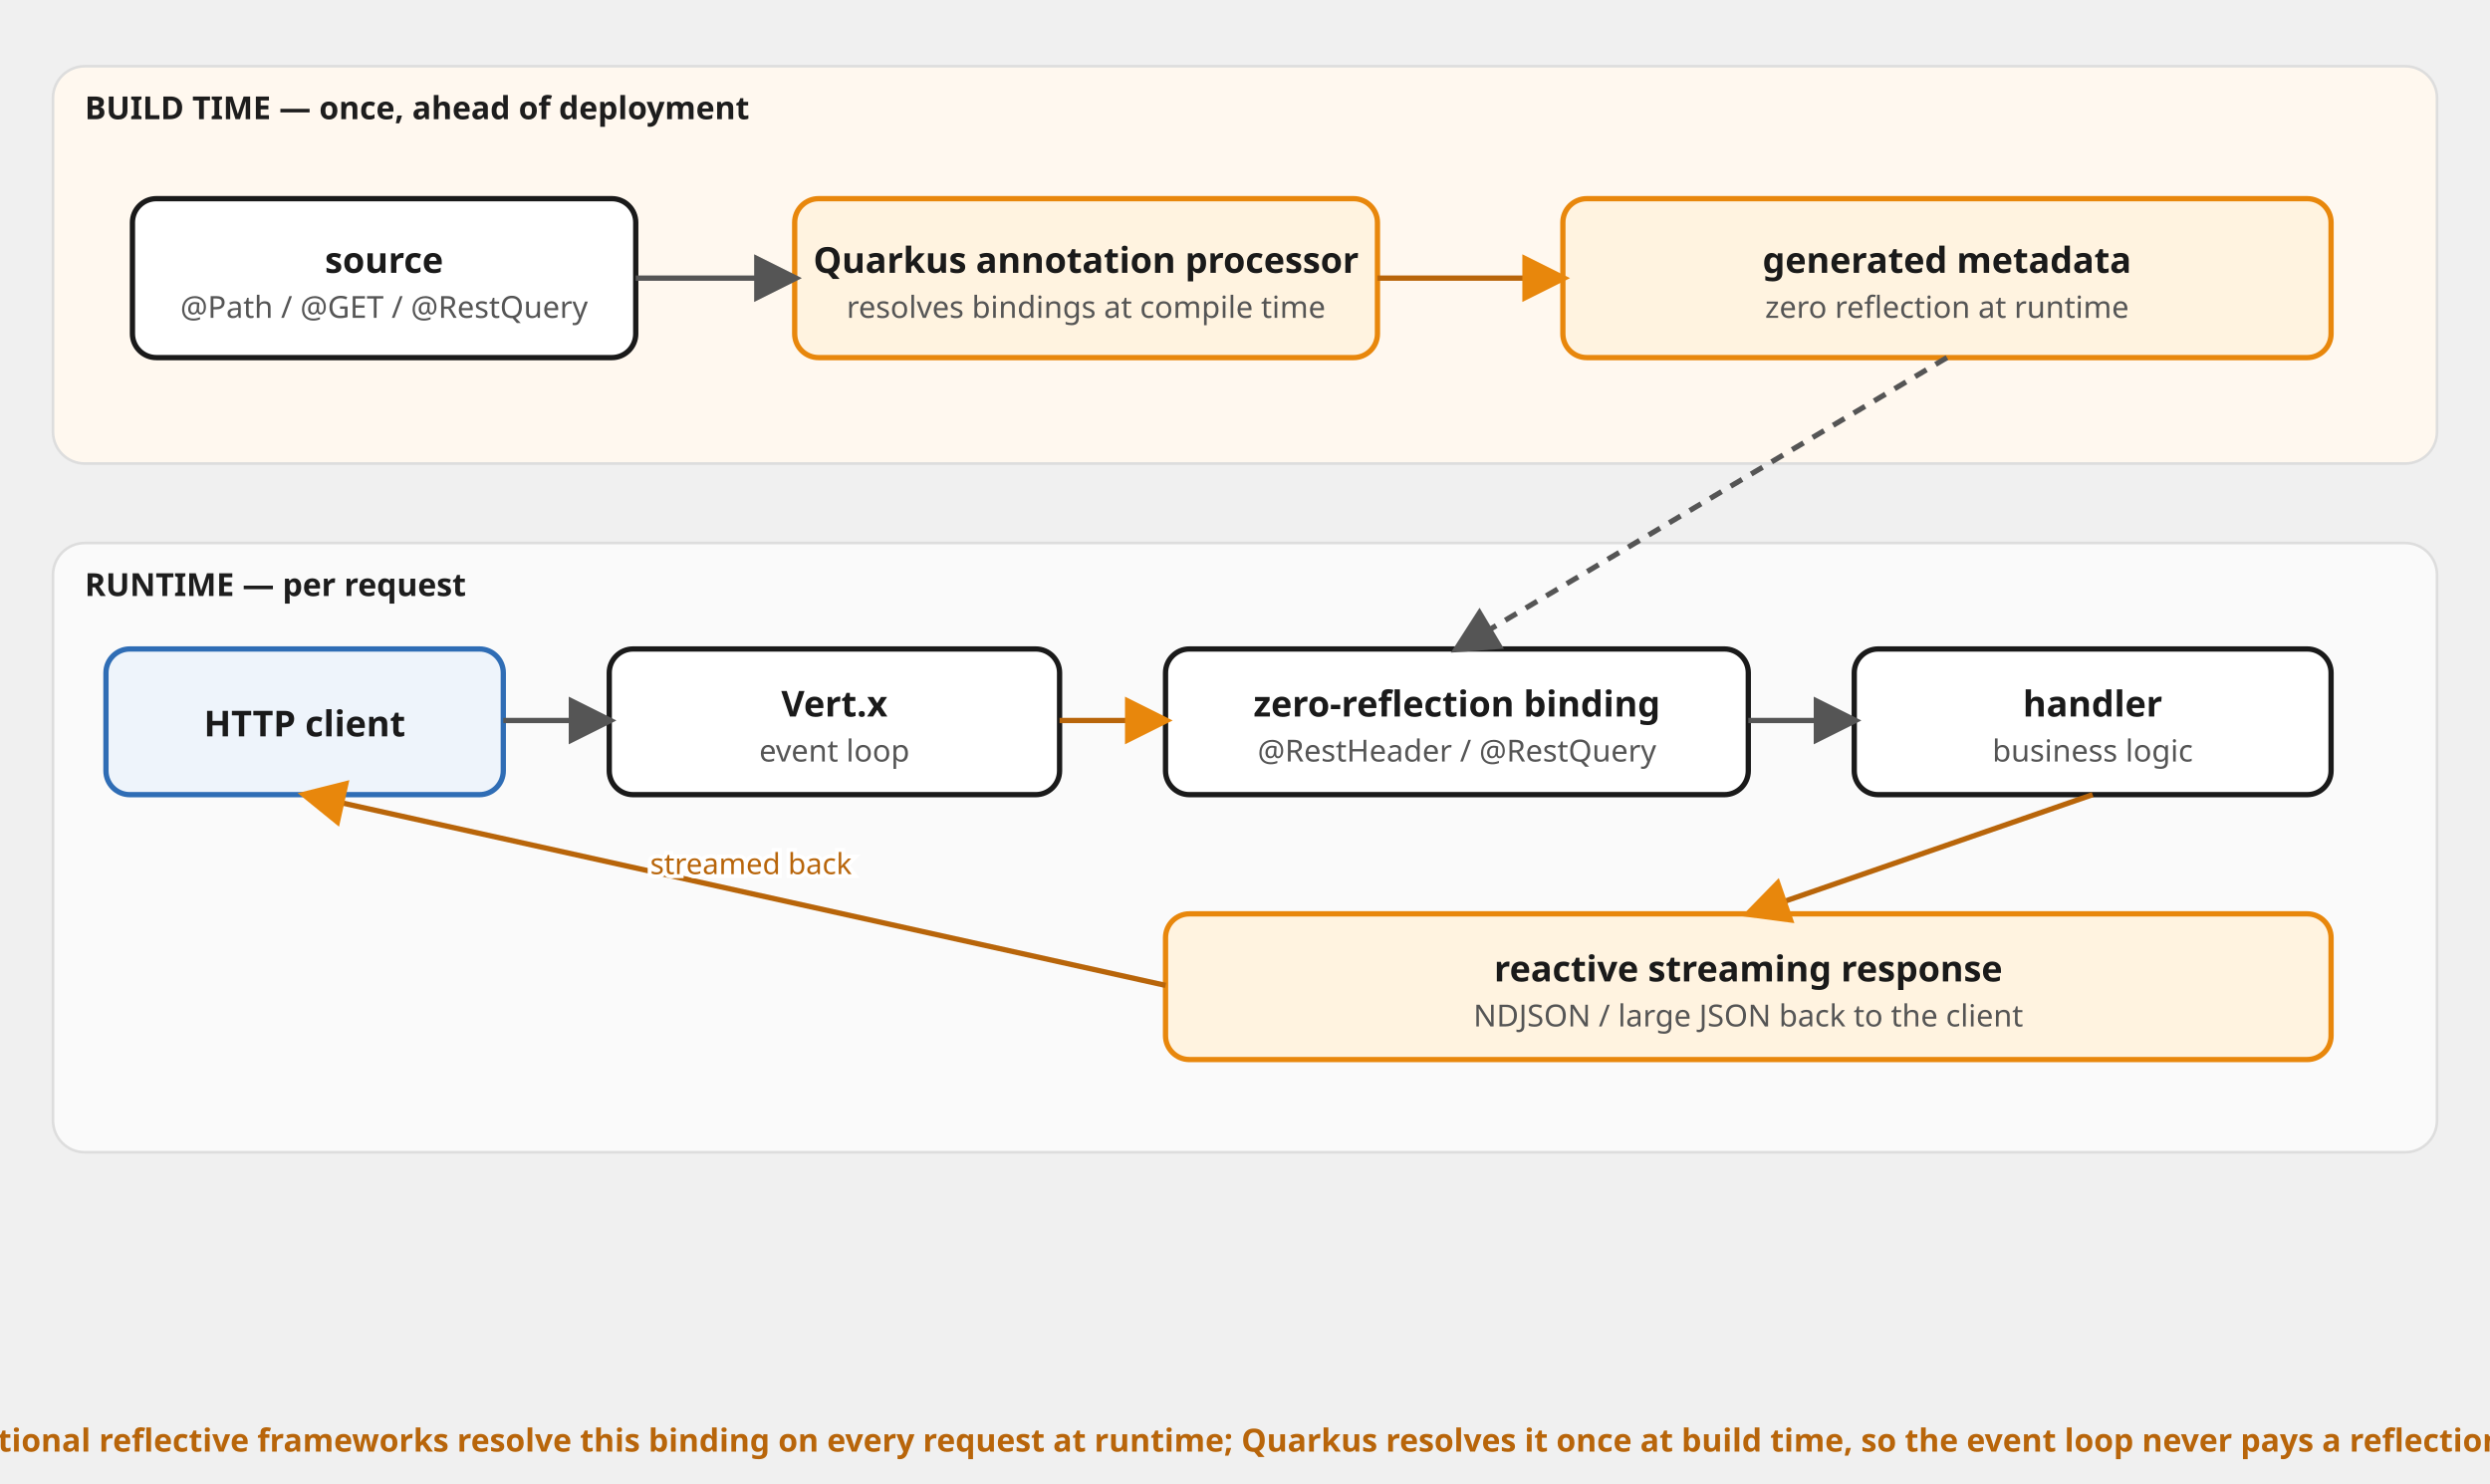
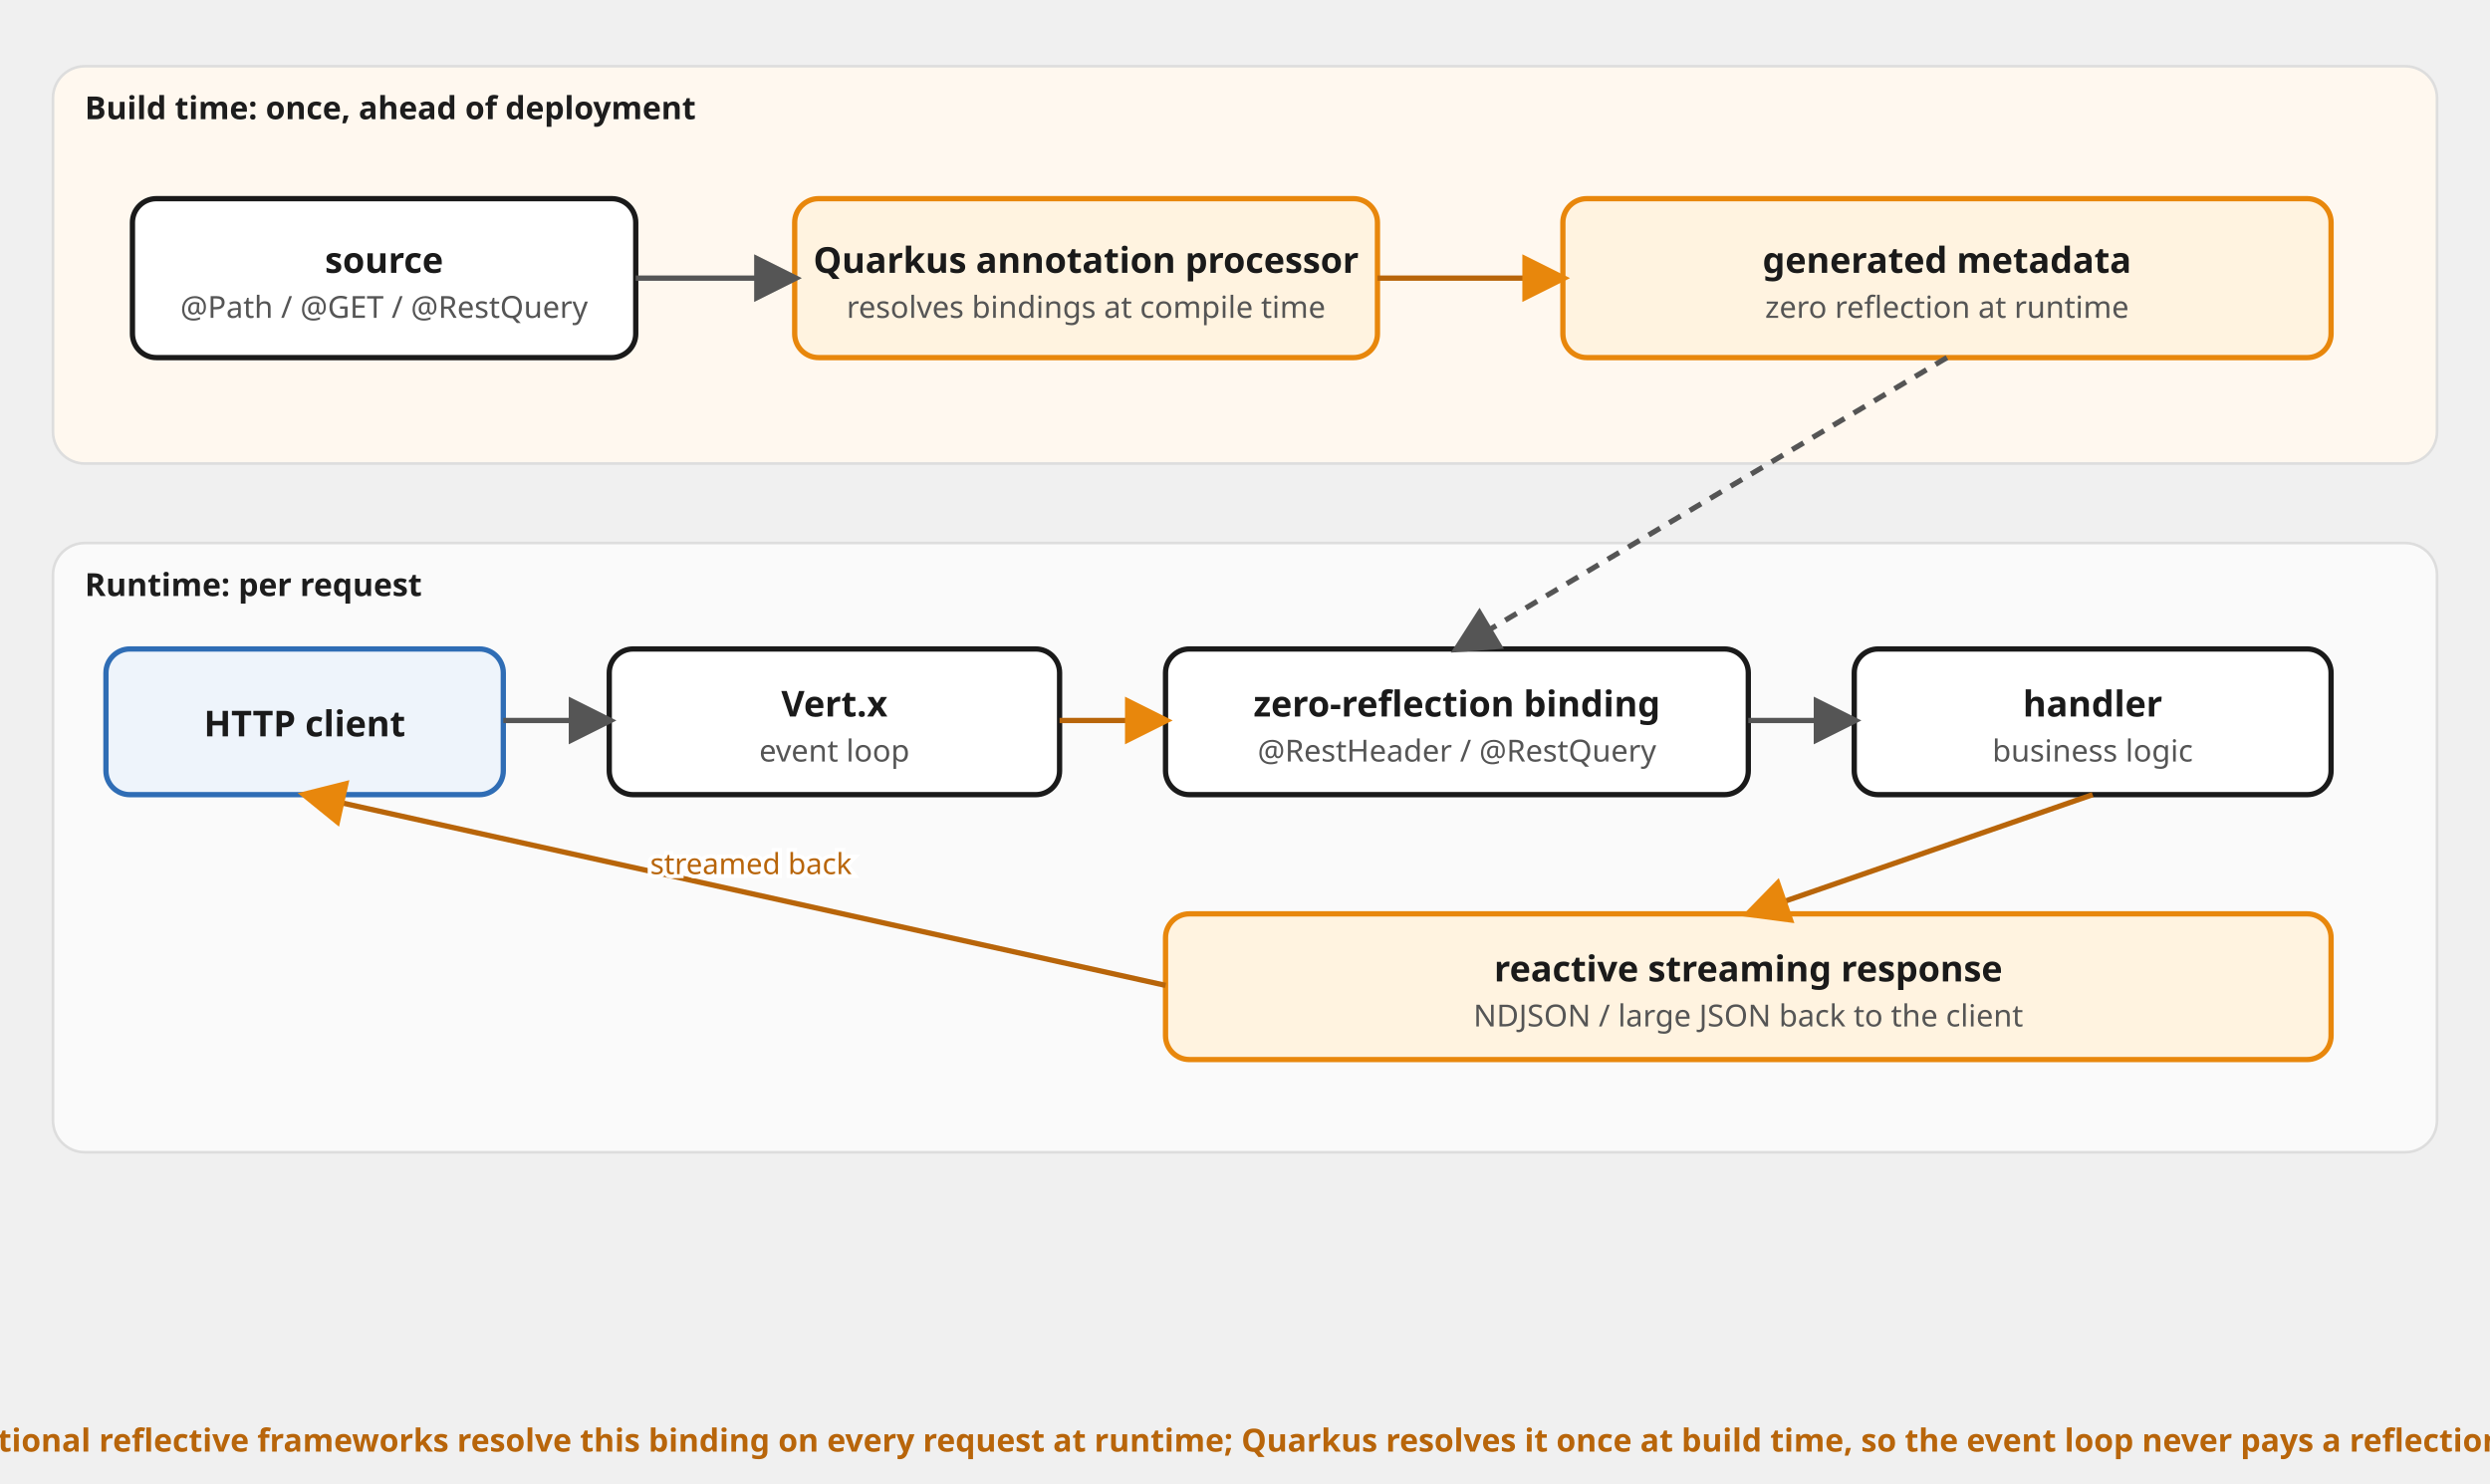
<svg xmlns="http://www.w3.org/2000/svg" viewBox="0 0 940 560" font-family="'Red Hat Text', system-ui, sans-serif" role="img">
  <defs>
    <marker id="a" viewBox="0 0 10 10" refX="8.5" refY="5" markerWidth="9" markerHeight="9" orient="auto-start-reverse">
      <path d="M0,0 L10,5 L0,10 z" fill="#555" />
    </marker>
    <marker id="am" viewBox="0 0 10 10" refX="8.5" refY="5" markerWidth="9" markerHeight="9" orient="auto-start-reverse">
      <path d="M0,0 L10,5 L0,10 z" fill="#e8870c" />
    </marker>
  </defs>
  <rect x="20" y="25" width="900" height="150" rx="12" fill="#fff8ef" stroke="#ddd" />
-   <text x="32" y="45" font-size="12" font-weight="700" fill="#1d1d1d">BUILD TIME — once, ahead of deployment</text>
+   <text x="32" y="45" font-size="12" font-weight="700" fill="#1d1d1d">Build time: once, ahead of deployment</text>
  <rect x="20" y="205" width="900" height="230" rx="12" fill="#fafafa" stroke="#ddd" />
-   <text x="32" y="225" font-size="12" font-weight="700" fill="#1d1d1d">RUNTIME — per request</text>
+   <text x="32" y="225" font-size="12" font-weight="700" fill="#1d1d1d">Runtime: per request</text>
  <rect x="50" y="75" width="190" height="60" rx="9" fill="#ffffff" stroke="#1a1a1a" stroke-width="2" />
  <text x="145.0" y="103.0" font-size="13.5" font-weight="700" fill="#1a1a1a" text-anchor="middle">source</text>
  <text x="145.0" y="120.0" font-size="11.5" fill="#555555" text-anchor="middle">@Path / @GET / @RestQuery</text>
  <rect x="300" y="75" width="220" height="60" rx="9" fill="#fff3e0" stroke="#e8870c" stroke-width="2" />
  <text x="410.0" y="103.0" font-size="13.5" font-weight="700" fill="#1a1a1a" text-anchor="middle">Quarkus annotation processor</text>
  <text x="410.0" y="120.0" font-size="11.5" fill="#555555" text-anchor="middle">resolves bindings at compile time</text>
  <rect x="590" y="75" width="290" height="60" rx="9" fill="#fff3e0" stroke="#e8870c" stroke-width="2" />
  <text x="735.0" y="103.0" font-size="13.5" font-weight="700" fill="#1a1a1a" text-anchor="middle">generated metadata</text>
  <text x="735.0" y="120.0" font-size="11.5" fill="#555555" text-anchor="middle">zero reflection at runtime</text>
  <rect x="40" y="245" width="150" height="55" rx="9" fill="#eef4fb" stroke="#2f6db5" stroke-width="2" />
  <text x="115.0" y="278.0" font-size="13.5" font-weight="700" fill="#1a1a1a" text-anchor="middle">HTTP client</text>
  <rect x="230" y="245" width="170" height="55" rx="9" fill="#ffffff" stroke="#1a1a1a" stroke-width="2" />
  <text x="315.0" y="270.5" font-size="13.5" font-weight="700" fill="#1a1a1a" text-anchor="middle">Vert.x</text>
  <text x="315.0" y="287.5" font-size="11.5" fill="#555555" text-anchor="middle">event loop</text>
  <rect x="440" y="245" width="220" height="55" rx="9" fill="#ffffff" stroke="#1a1a1a" stroke-width="2" />
  <text x="550.0" y="270.5" font-size="13.5" font-weight="700" fill="#1a1a1a" text-anchor="middle">zero-reflection binding</text>
  <text x="550.0" y="287.5" font-size="11.5" fill="#555555" text-anchor="middle">@RestHeader / @RestQuery</text>
  <rect x="700" y="245" width="180" height="55" rx="9" fill="#ffffff" stroke="#1a1a1a" stroke-width="2" />
  <text x="790.0" y="270.5" font-size="13.5" font-weight="700" fill="#1a1a1a" text-anchor="middle">handler</text>
  <text x="790.0" y="287.5" font-size="11.5" fill="#555555" text-anchor="middle">business logic</text>
  <rect x="440" y="345" width="440" height="55" rx="9" fill="#fff3e0" stroke="#e8870c" stroke-width="2" />
  <text x="660.0" y="370.5" font-size="13.5" font-weight="700" fill="#1a1a1a" text-anchor="middle">reactive streaming response</text>
  <text x="660.0" y="387.5" font-size="11.5" fill="#555555" text-anchor="middle">NDJSON / large JSON back to the client</text>
  <path d="M240,105 L300,105" fill="none" stroke="#555" stroke-width="2" marker-end="url(#a)" />
  <path d="M520,105 L590,105" fill="none" stroke="#b8650a" stroke-width="2" marker-end="url(#am)" />
  <path d="M190,272 L230,272" fill="none" stroke="#555" stroke-width="2" marker-end="url(#a)" />
  <path d="M400,272 L440,272" fill="none" stroke="#b8650a" stroke-width="2" marker-end="url(#am)" />
  <path d="M660,272 L700,272" fill="none" stroke="#555" stroke-width="2" marker-end="url(#a)" />
  <path d="M790,300 L660,345" fill="none" stroke="#b8650a" stroke-width="2" marker-end="url(#am)" />
  <path d="M440,372 L115,300" fill="none" stroke="#b8650a" stroke-width="2" marker-end="url(#am)" />
  <text x="283.5" y="330.0" font-size="11" fill="#ffffff" stroke="#ffffff" stroke-width="3" paint-order="stroke" text-anchor="middle">streamed back</text>
  <text x="283.5" y="330.0" font-size="11" fill="#b8650a" text-anchor="middle">streamed back</text>
  <path d="M735,135 L550,245" fill="none" stroke="#555" stroke-width="2" stroke-dasharray="5 4" marker-end="url(#a)" />
  <text x="470.0" y="548" font-size="12" fill="#b8650a" text-anchor="middle" font-weight="700">Traditional reflective frameworks resolve this binding on every request at runtime; Quarkus resolves it once at build time, so the event loop never pays a reflection tax.</text>
</svg>
